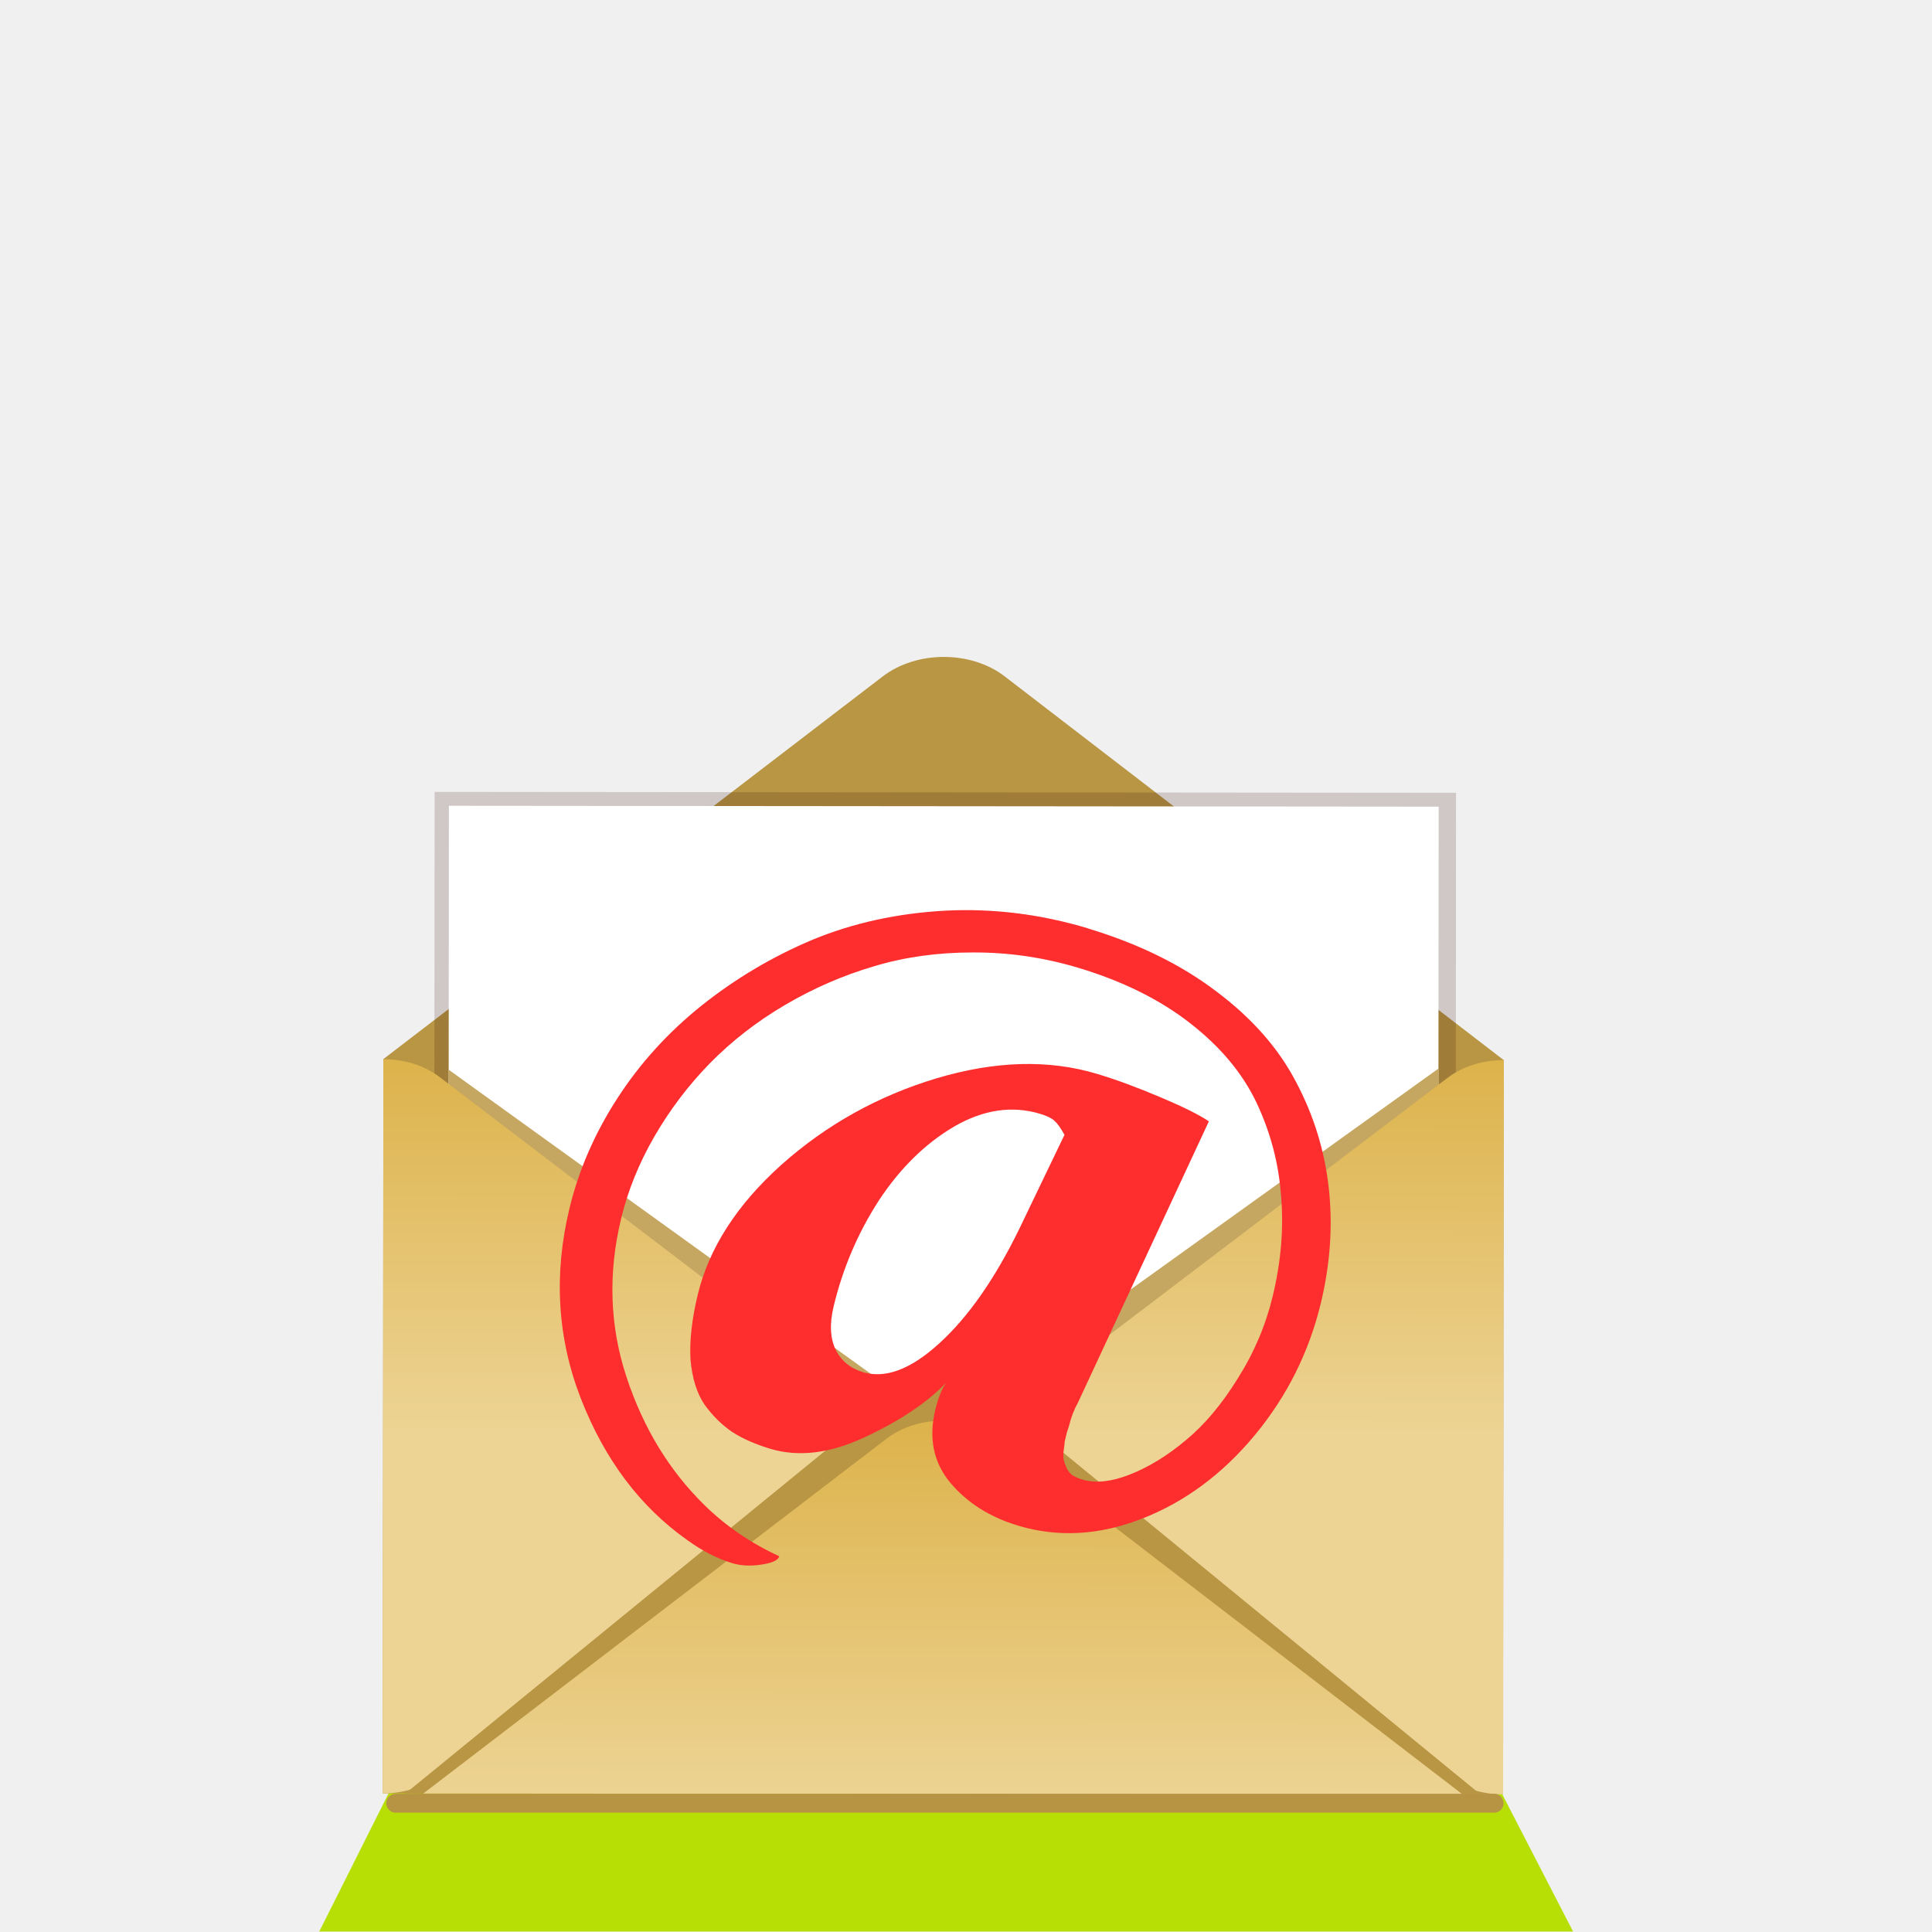
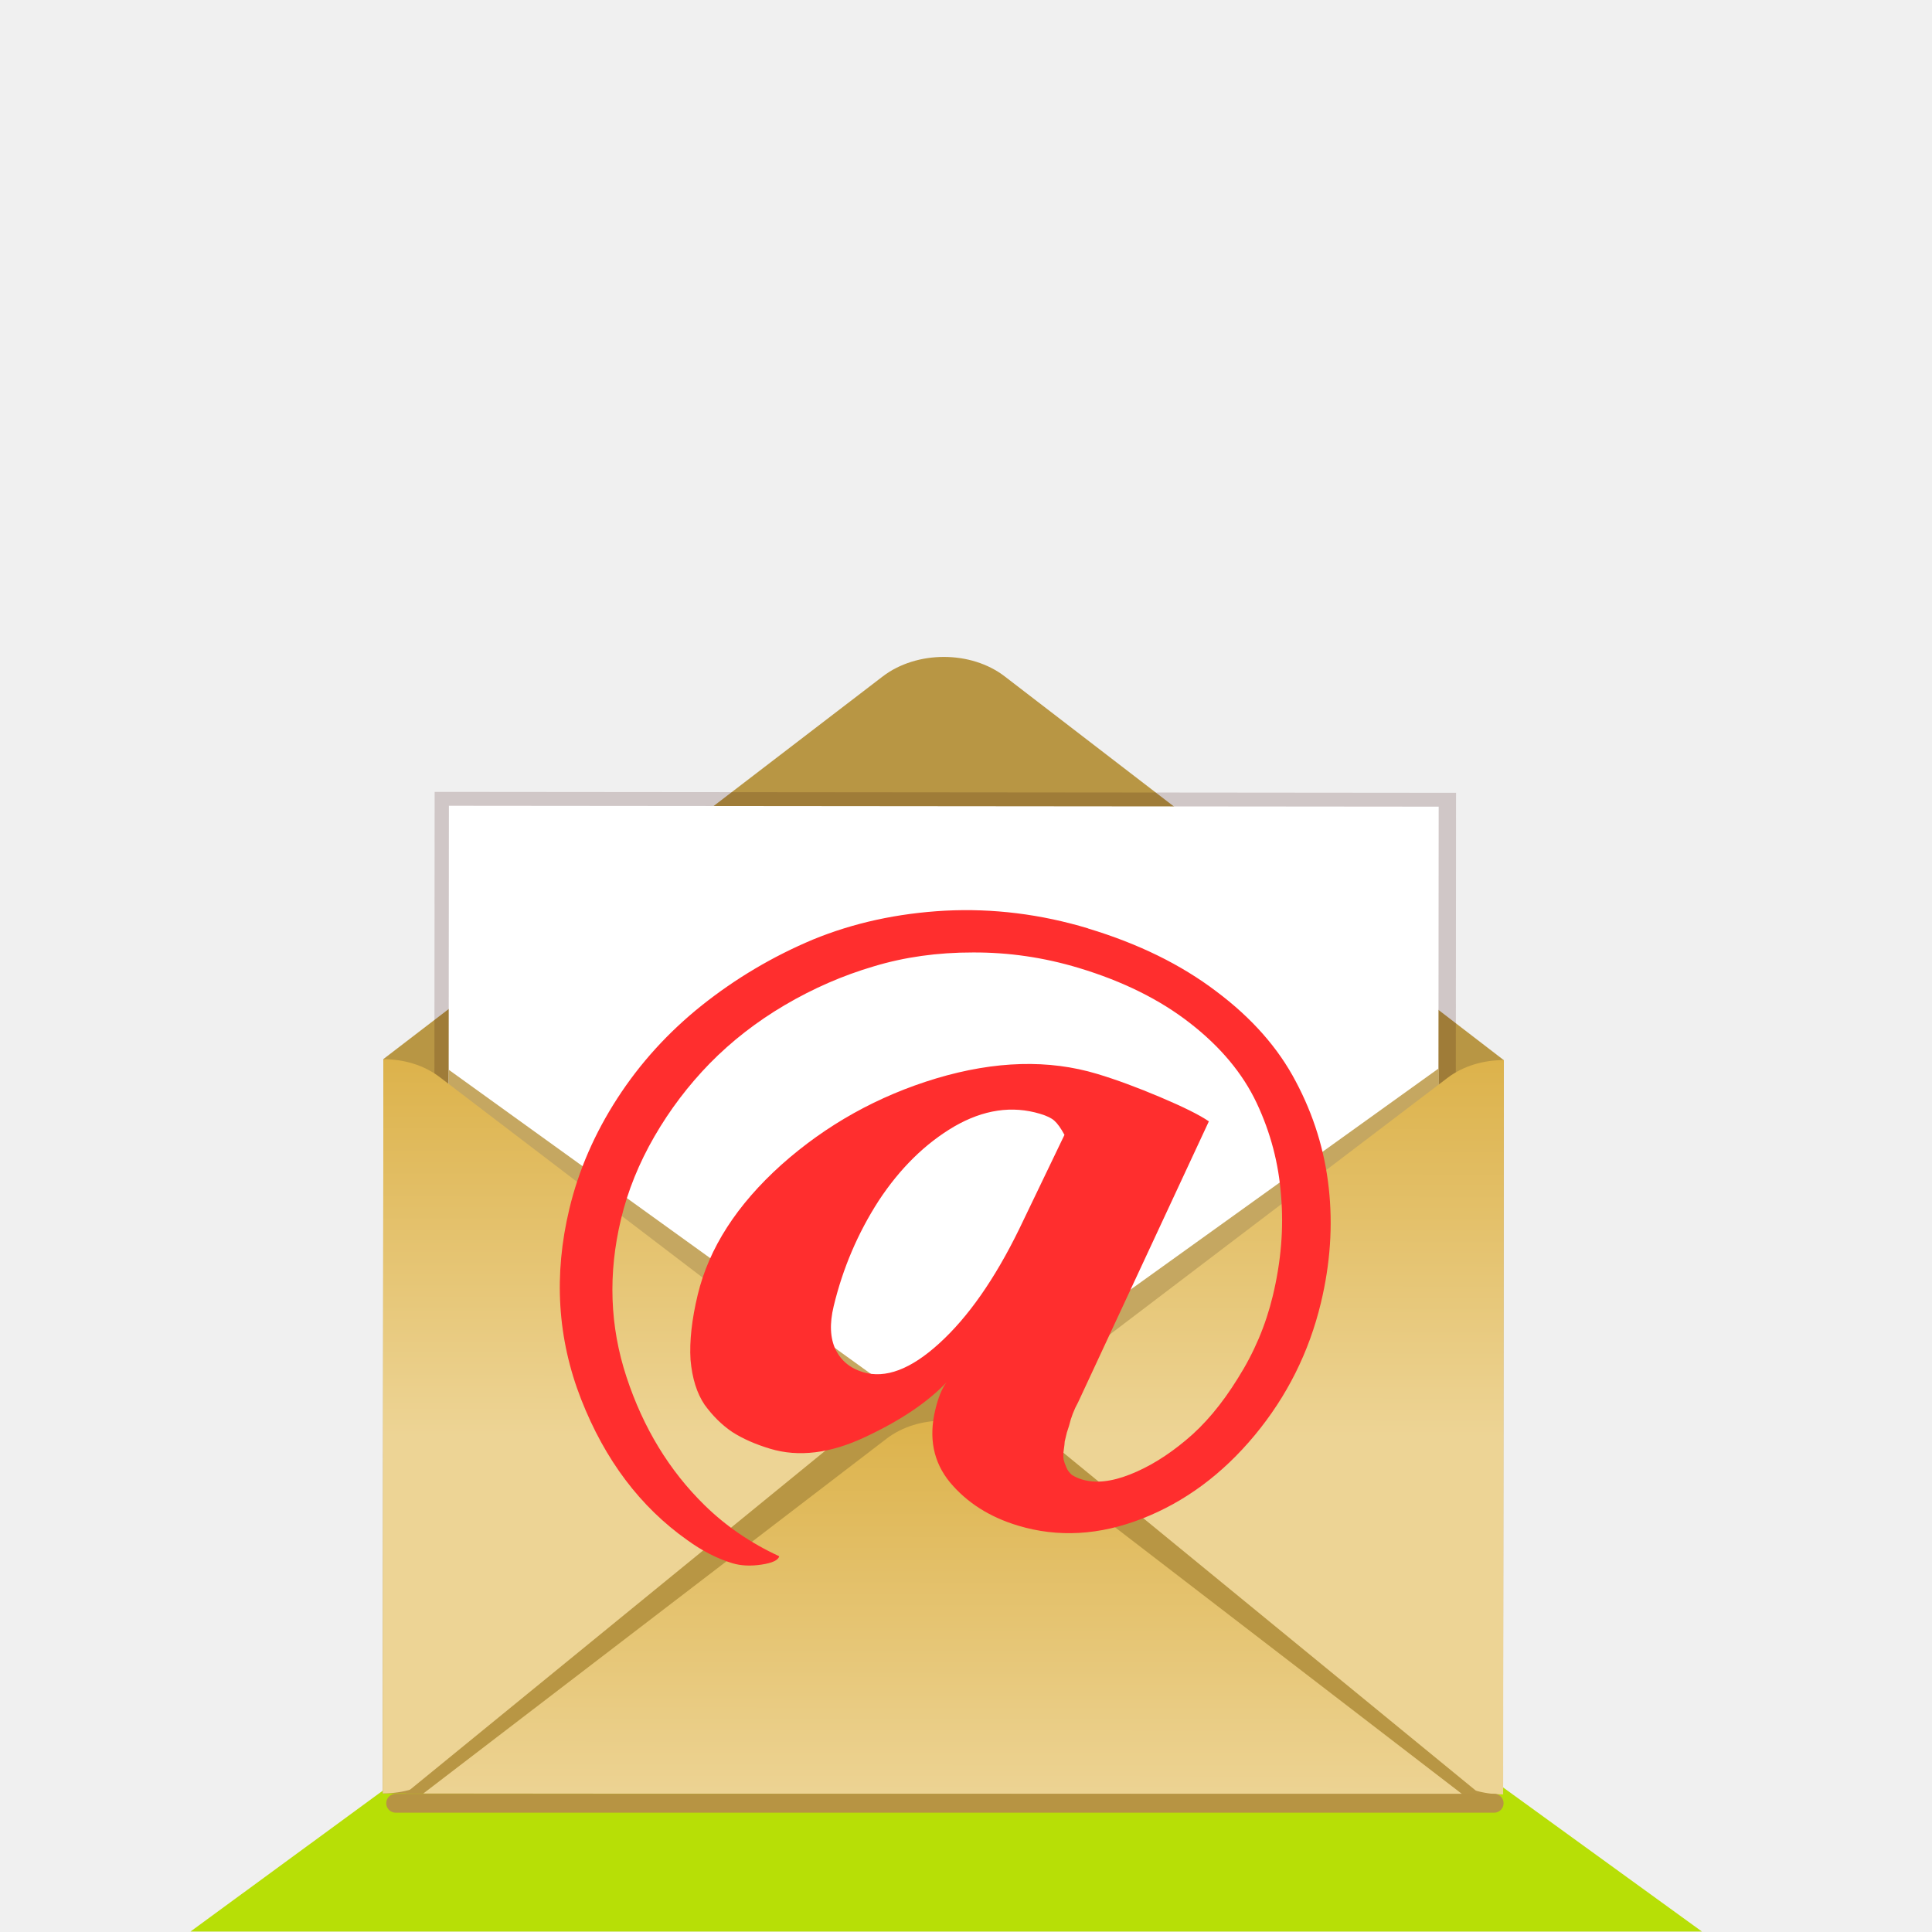
<svg xmlns="http://www.w3.org/2000/svg" xmlns:xlink="http://www.w3.org/1999/xlink" width="90" height="90" viewBox="0 0 23.812 23.812" version="1.1" id="svg2787">
  <defs id="defs2784">
    <linearGradient xlink:href="#linearGradient29522" id="linearGradient31309" gradientUnits="userSpaceOnUse" gradientTransform="matrix(0.7932409,-0.6089079,0.7932409,0.6089079,4.892518,-8.867114)" x1="14.228" y1="-29.19" x2="3.659" y2="-18.62" />
    <linearGradient id="linearGradient29522">
      <stop style="stop-color:#d4a125;stop-opacity:1;" offset="0" id="stop29518" />
      <stop style="stop-color:#edd495;stop-opacity:1;" offset="1" id="stop29520" />
    </linearGradient>
    <linearGradient xlink:href="#linearGradient29522" id="linearGradient31385" gradientUnits="userSpaceOnUse" gradientTransform="matrix(-0.7932409,-0.6089079,-0.7932409,0.6089079,5.107999,-8.867114)" x1="14.228" y1="-29.19" x2="3.659" y2="-18.62" />
    <linearGradient xlink:href="#linearGradient29522" id="linearGradient29605" gradientUnits="userSpaceOnUse" gradientTransform="matrix(0.8001375,-0.6190755,0.8001375,0.6190755,17.50946,-0.3688092)" x1="14.228" y1="-29.19" x2="3.659" y2="-18.62" />
    <linearGradient xlink:href="#linearGradient29522" id="linearGradient43496" gradientUnits="userSpaceOnUse" gradientTransform="matrix(0.7932409,-0.6089079,0.7932409,0.6089079,4.892518,-8.867114)" x1="14.228" y1="-29.19" x2="3.659" y2="-18.62" />
    <linearGradient xlink:href="#linearGradient29522" id="linearGradient43498" gradientUnits="userSpaceOnUse" gradientTransform="matrix(-0.7932409,-0.6089079,-0.7932409,0.6089079,5.107999,-8.867114)" x1="14.228" y1="-29.19" x2="3.659" y2="-18.62" />
    <linearGradient xlink:href="#linearGradient29522" id="linearGradient43500" gradientUnits="userSpaceOnUse" gradientTransform="matrix(0.8001375,-0.6190755,0.8001375,0.6190755,17.50946,-0.3688092)" x1="14.228" y1="-29.19" x2="3.659" y2="-18.62" />
  </defs>
  <g id="layer1">
    <g id="g117847" transform="translate(-85.68201,-18.42902)">
      <path id="rect29651" style="fill:#b89644;fill-opacity:1;fill-rule:evenodd;stroke-width:0.253" d="m -35.605,27.319 c -0.493,-1e-6 -0.985,0.145 -1.362,0.435 l -11.147,8.557 h 0.002 V 52.708 h 25.015 V 36.311 h 0.002 L -34.243,27.754 c -0.377,-0.29 -0.87,-0.435 -1.363,-0.435 z" />
      <rect style="mix-blend-mode:multiply;fill:#ddd3d3;fill-opacity:1;fill-rule:evenodd;stroke-width:0.259" id="rect31549-1" width="22.808" height="19.408" x="-46.973" y="31.063" />
      <rect style="fill:#ffffff;fill-rule:evenodd;stroke-width:0.265" id="rect31549" width="22.101" height="20.893" x="-46.656" y="31.253" />
      <text xml:space="preserve" style="font-style:normal;font-weight:normal;font-size:15.525px;line-height:1.25;font-family:sans-serif;fill:#000000;fill-opacity:1;stroke:none;stroke-width:0.243" x="-31.271" y="52.283" id="text33454" transform="matrix(0.9981024,0.2998089,-0.2238531,0.9346605,0,0)">
        <tspan id="tspan33452" style="font-style:normal;font-variant:normal;font-weight:bold;font-stretch:normal;font-size:15.525px;font-family:Amiri;-inkscape-font-specification:'Amiri Bold';fill:#ff2e2e;fill-opacity:1;stroke-width:0.243" x="-31.271" y="52.283">@</tspan>
      </text>
      <path id="path31562" style="mix-blend-mode:normal;fill:#c5a761;fill-opacity:1;stroke:#000000;stroke-width:0;stroke-linecap:butt;stroke-linejoin:miter;stroke-dasharray:none;stroke-opacity:1" d="m -24.548,36.496 -11.088,7.975 -11.019,-7.925 v 2.948 l 9.954,8.797 h 1.995 l -0.003,-0.05 h 0.208 l 9.953,-8.798 z" />
      <g id="g31560" transform="matrix(1,0,0,0.991651,-40.60526,66.98862)">
        <g id="g31553">
          <path id="rect29033-76-4" style="fill:url(#linearGradient31309);fill-opacity:1;fill-rule:evenodd;stroke-width:0.295" d="m -7.509,-30.936 v 16.535 c 0.453,10e-7 0.906,-0.133 1.253,-0.399 l 10.25,-7.868 -10.25,-7.868 c -0.347,-0.266 -0.8,-0.399 -1.253,-0.399 z" />
          <path id="rect29033-76-4-0" style="fill:url(#linearGradient31385);fill-opacity:1;fill-rule:evenodd;stroke-width:0.295" d="m 17.51,-30.936 v 16.535 c -0.453,10e-7 -0.906,-0.133 -1.253,-0.399 L 6.007,-22.668 16.257,-30.537 c 0.347,-0.266 0.8,-0.399 1.253,-0.399 z" />
        </g>
        <path id="rect29033-76-0" style="fill:#b89644;fill-opacity:1;fill-rule:evenodd;stroke-width:0.319" d="m 5,-23.668 c -0.473,-1e-6 -0.945,0.149 -1.307,0.448 l -10.696,8.82 H 17.003 L 6.307,-23.221 C 5.945,-23.519 5.473,-23.668 5,-23.668 Z" />
        <path id="rect29033-76" style="fill:url(#linearGradient29605);fill-opacity:1;fill-rule:evenodd;stroke-width:0.299" d="m 5,-22.806 c -0.457,-1e-6 -0.913,0.135 -1.264,0.406 l -10.339,8 H 16.603 L 6.264,-22.4 c -0.35,-0.271 -0.807,-0.406 -1.264,-0.406 z" />
      </g>
    </g>
    <path style="fill:#dffa7f;fill-opacity:1;stroke:#b7df06;stroke-width:1.929;stroke-linecap:round;stroke-linejoin:round;stroke-miterlimit:8;stroke-dasharray:none;stroke-opacity:1;paint-order:fill markers stroke;stop-color:#000000" d="M -14.669,23.222 H -28.589" id="path44300-2" />
-     <path style="color:#000000;fill:#b7df06;stroke-width:1.065;stroke-linejoin:round;stroke-miterlimit:8;-inkscape-stroke:none;paint-order:fill markers stroke" d="m 4.857,21.968 -0.922,1.838 H 19.388 l -0.948,-1.838 z" id="path57543" />
+     <path style="color:#000000;fill:#b7df06;stroke-width:1.065;stroke-linejoin:round;stroke-miterlimit:8;-inkscape-stroke:none;paint-order:fill markers stroke" d="m 4.857,21.968 -2.509,1.838 H 20.976 l -2.536,-1.838 z" id="path57543" />
    <g id="g12354" transform="translate(2.57249,-1.71039)">
      <path id="rect29651-2" style="fill:#b89644;fill-opacity:1;fill-rule:evenodd;stroke-width:0.208" d="M 9.061,9.807 C 8.789,9.807 8.518,9.887 8.309,10.046 l -6.157,4.718 h 0.001 l -0.008,9.05 13.807,0.012 0.008,-9.05 0.001,1e-6 -6.149,-4.728 C 9.605,9.888 9.333,9.807 9.061,9.807 Z" />
      <rect style="mix-blend-mode:multiply;fill:#ddd3d3;fill-opacity:1;fill-rule:evenodd;stroke-width:0.217" id="rect31549-1-1" width="12.589" height="11.109" x="2.794" y="11.468" transform="matrix(0.9999996,8.934333e-4,-8.307461e-4,0.9999997,0,0)" />
      <rect style="fill:#ffffff;fill-rule:evenodd;stroke-width:0.221" id="rect31549-4" width="12.199" height="11.863" x="2.97" y="11.639" transform="matrix(0.9999996,8.8622662e-4,-8.3750161e-4,0.9999997,0,0)" />
      <path id="path31562-5" style="mix-blend-mode:normal;fill:#c5a761;fill-opacity:1;stroke:#000000;stroke-width:0;stroke-linecap:butt;stroke-linejoin:miter;stroke-dasharray:none;stroke-opacity:1" d="m 15.16,14.878 -6.124,4.396 -6.078,-4.379 -0.001,1.627 5.49,4.86 1.101,9.2e-4 -0.002,-0.028 0.115,9.8e-5 5.498,-4.851 z" />
      <g id="g31560-9" transform="matrix(0.5519462,4.7551267e-4,-4.715426e-4,0.547338,6.282559,31.70014)" style="stroke-width:1.49">
        <g id="g31553-2" style="stroke-width:1.49">
          <path id="rect29033-76-4-3" style="fill:url(#linearGradient43496);fill-opacity:1;fill-rule:evenodd;stroke-width:0.439" d="m -7.509,-30.936 v 16.535 c 0.453,10e-7 0.906,-0.133 1.253,-0.399 l 10.25,-7.868 -10.25,-7.868 c -0.347,-0.266 -0.8,-0.399 -1.253,-0.399 z" />
          <path id="rect29033-76-4-0-6" style="fill:url(#linearGradient43498);fill-opacity:1;fill-rule:evenodd;stroke-width:0.439" d="m 17.51,-30.936 v 16.535 c -0.453,10e-7 -0.906,-0.133 -1.253,-0.399 L 6.007,-22.668 16.257,-30.537 c 0.347,-0.266 0.8,-0.399 1.253,-0.399 z" />
        </g>
        <path id="rect29033-76-0-7" style="fill:#b89644;fill-opacity:1;fill-rule:evenodd;stroke-width:0.475" d="m 5,-23.668 c -0.473,-1e-6 -0.945,0.149 -1.307,0.448 l -10.696,8.82 H 17.003 L 6.307,-23.221 C 5.945,-23.519 5.473,-23.668 5,-23.668 Z" />
        <path id="rect29033-76-47" style="fill:url(#linearGradient43500);fill-opacity:1;fill-rule:evenodd;stroke-width:0.445" d="m 5,-22.806 c -0.457,-1e-6 -0.913,0.135 -1.264,0.406 l -10.339,8 H 16.603 L 6.264,-22.4 c -0.35,-0.271 -0.807,-0.406 -1.264,-0.406 z" />
      </g>
      <g aria-label="@" transform="matrix(1.274256,0.3839567,-0.2868906,1.193323,-7.24316,-1.330588)" id="text33454-1" style="font-size:10.423px;line-height:1.25;stroke-width:0.243">
        <path d="m 15.78,7.061 q 0.728,0 1.293,0.234 0.565,0.229 0.911,0.636 0.351,0.407 0.529,0.931 0.178,0.524 0.178,1.13 0,0.763 -0.31,1.466 -0.31,0.702 -0.835,1.13 -0.524,0.427 -1.104,0.427 -0.412,0 -0.707,-0.219 -0.29,-0.219 -0.29,-0.657 0,-0.188 0.041,-0.295 -0.193,0.372 -0.616,0.763 -0.417,0.387 -0.83,0.387 -0.214,0 -0.377,-0.051 -0.163,-0.056 -0.31,-0.183 -0.142,-0.132 -0.224,-0.392 -0.076,-0.265 -0.076,-0.646 0,-0.723 0.473,-1.496 0.478,-0.774 1.211,-1.282 0.738,-0.509 1.44,-0.509 0.275,0 0.621,0.041 0.346,0.041 0.489,0.092 l -0.57,3.084 q -0.031,0.122 -0.031,0.254 0,0.01 -0.005,0.071 0,0.061 0,0.092 0.005,0.025 0.01,0.087 0.005,0.056 0.02,0.092 0.015,0.031 0.041,0.066 0.025,0.036 0.066,0.056 0.046,0.015 0.102,0.015 0.193,0 0.422,-0.188 0.229,-0.188 0.427,-0.489 0.204,-0.305 0.336,-0.748 0.137,-0.443 0.137,-0.896 0,-0.534 -0.142,-0.987 Q 17.963,8.619 17.678,8.252 17.393,7.886 16.905,7.677 16.421,7.468 15.78,7.468 q -0.504,0 -0.987,0.158 -0.478,0.153 -0.865,0.422 -0.387,0.265 -0.718,0.631 -0.326,0.361 -0.55,0.779 -0.219,0.412 -0.341,0.865 -0.122,0.453 -0.122,0.891 0,0.845 0.392,1.506 0.392,0.662 0.982,1.008 0.356,0.209 0.784,0.275 0,0.061 -0.142,0.132 -0.142,0.071 -0.265,0.071 -0.219,0 -0.458,-0.092 -0.743,-0.275 -1.262,-1.048 -0.519,-0.774 -0.519,-1.802 0,-0.595 0.193,-1.201 0.193,-0.606 0.56,-1.14 0.372,-0.539 0.86,-0.957 0.494,-0.417 1.13,-0.662 0.641,-0.244 1.328,-0.244 z m -0.031,1.924 q -0.407,0 -0.748,0.372 -0.336,0.372 -0.519,0.931 -0.178,0.56 -0.178,1.15 0,0.27 0.112,0.412 0.112,0.137 0.295,0.137 0.326,0 0.626,-0.499 0.305,-0.504 0.473,-1.333 L 16.014,9.117 q -0.071,-0.081 -0.122,-0.107 -0.046,-0.025 -0.142,-0.025 z" style="font-weight:bold;font-family:Amiri;-inkscape-font-specification:'Amiri Bold';fill:#ff2e2e" id="path9406" />
      </g>
    </g>
    <rect style="fill:#b89644;fill-rule:evenodd;stroke-width:0.265;fill-opacity:1" id="rect61661" width="2.432" height="1.964" x="-5.426" y="16.698" />
    <path style="fill:#dffa7f;fill-opacity:1;stroke:#b79443;stroke-width:0.233;stroke-linecap:round;stroke-linejoin:round;stroke-miterlimit:8;stroke-dasharray:none;stroke-opacity:1;paint-order:fill markers stroke;stop-color:#000000" d="M 18.415,22.225 H 4.877" id="path44300-0" />
  </g>
</svg>
